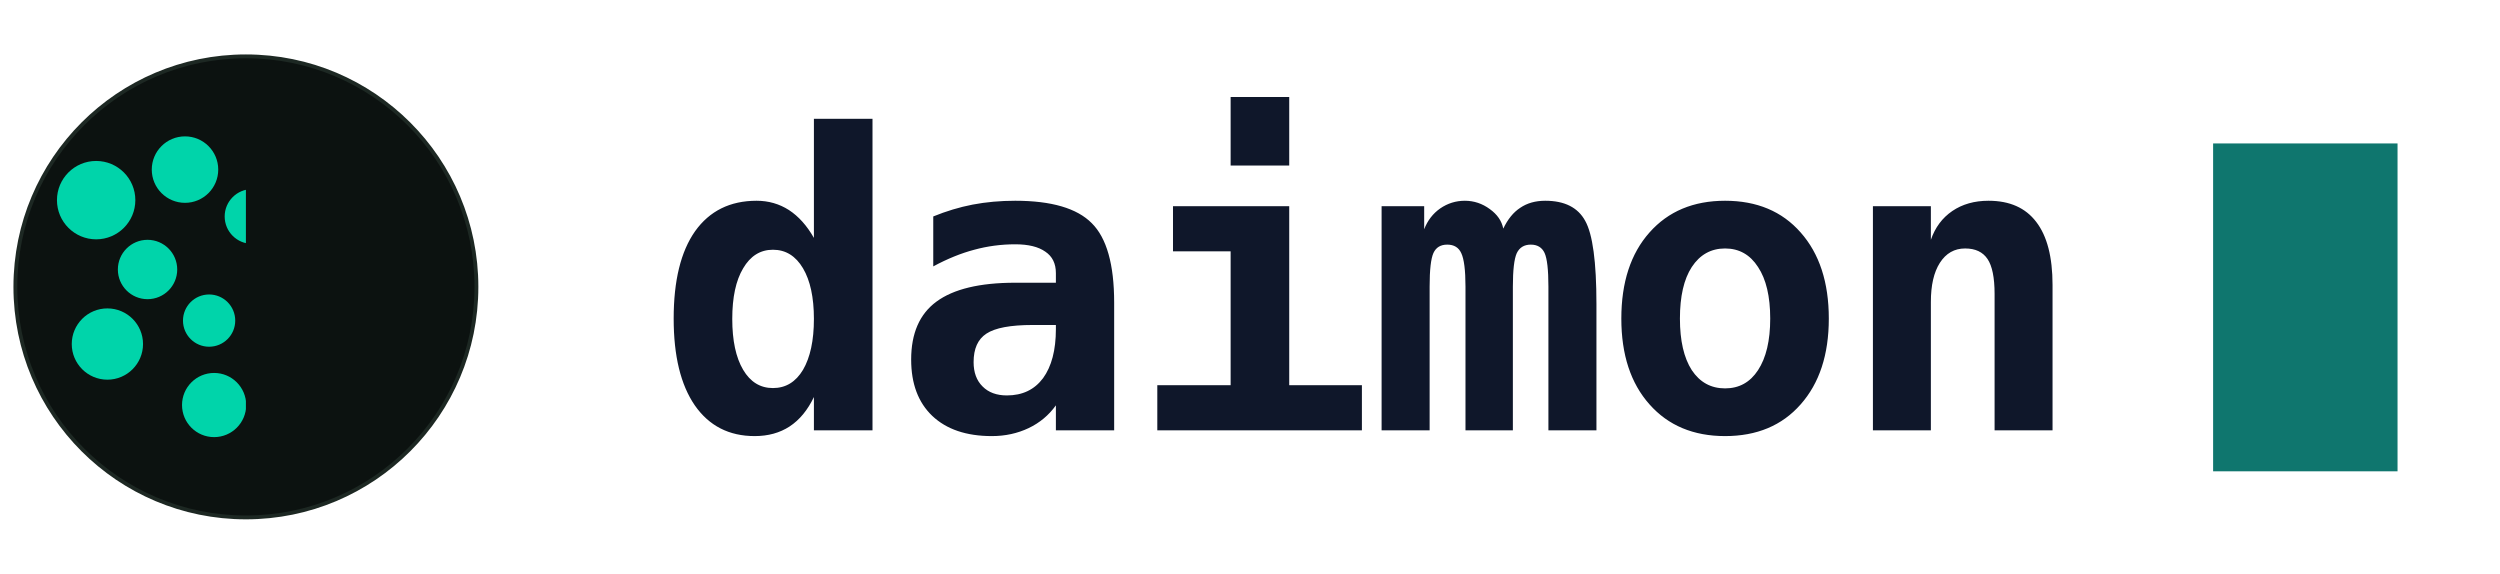
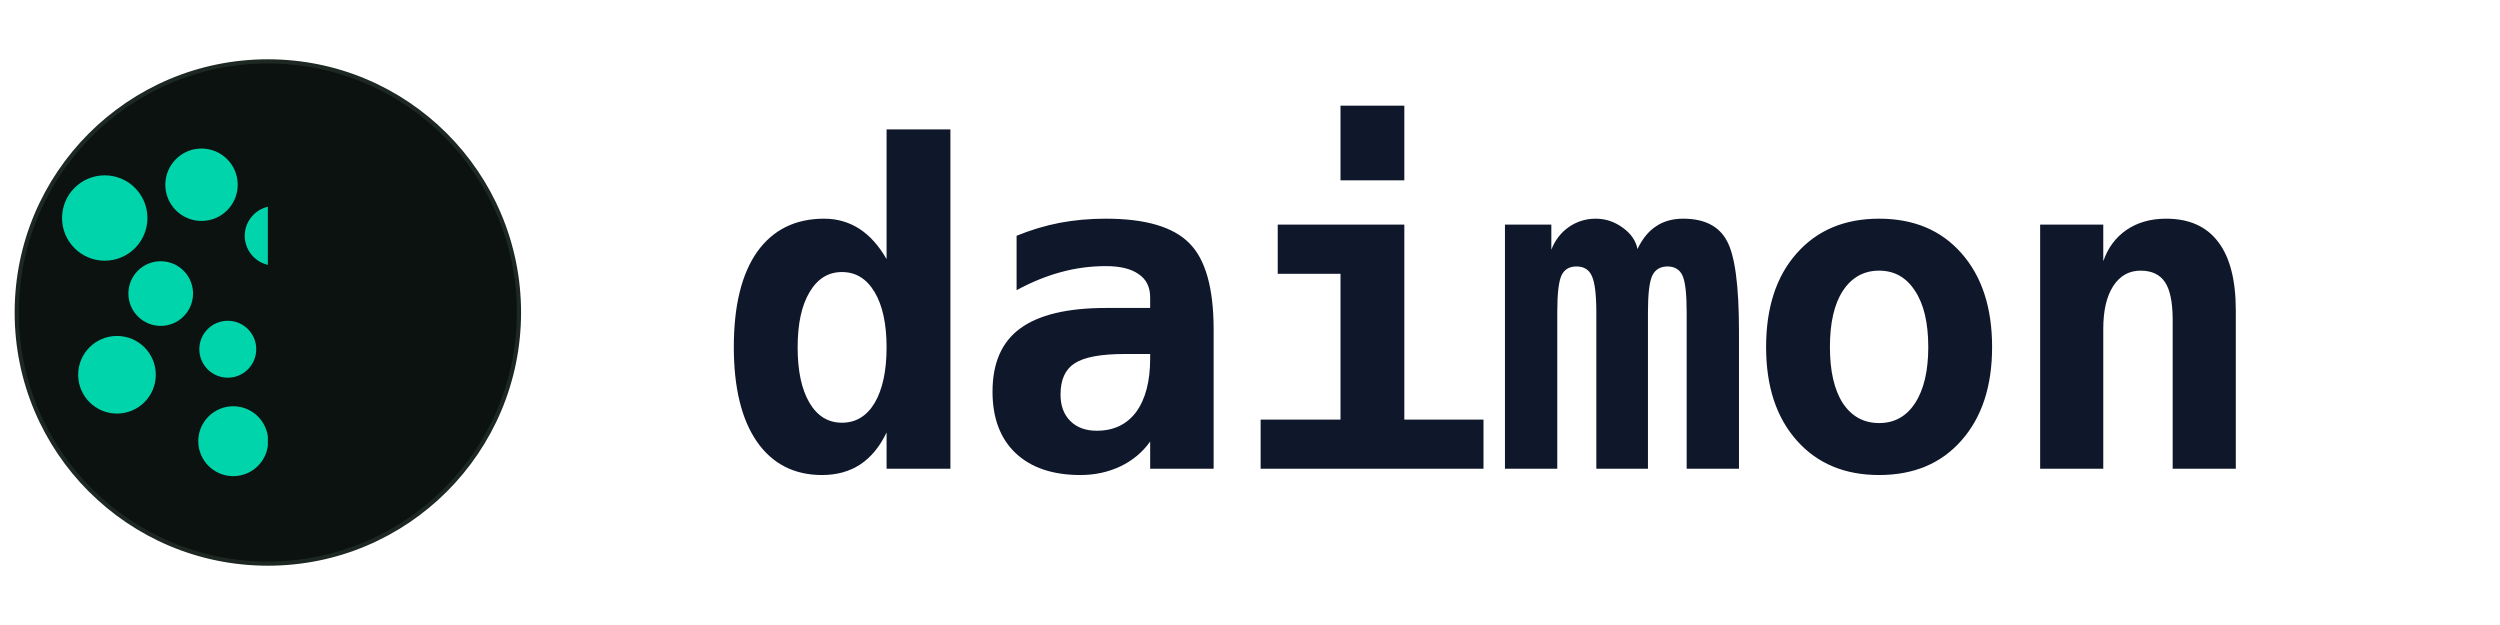
- <svg xmlns="http://www.w3.org/2000/svg" width="122" height="28" viewBox="0 0 122 28" role="img" aria-label="daimon">
+ <svg xmlns="http://www.w3.org/2000/svg" width="112" height="28" viewBox="0 0 112 28" role="img" aria-label="daimon">
  <g transform="translate(0 2) scale(0.046875)">
    <circle cx="256" cy="256" r="240" fill="#0c1210" stroke="#1d2823" stroke-width="4" />
    <defs>
      <clipPath id="L">
        <rect x="0" y="0" width="256" height="512" />
      </clipPath>
    </defs>
    <g clip-path="url(#L)">
      <circle cx="217.7" cy="291.1" r="27.2" fill="#00d4aa" />
      <circle cx="262.4" cy="182.7" r="28.5" fill="#00d4aa" />
      <circle cx="310.8" cy="327.5" r="29.7" fill="#00d4aa" />
      <circle cx="153.6" cy="237.9" r="30.9" fill="#00d4aa" />
      <circle cx="354.1" cy="193.6" r="32.2" fill="#00d4aa" />
      <circle cx="222.9" cy="379.0" r="33.4" fill="#00d4aa" />
      <circle cx="192.6" cy="133.9" r="34.6" fill="#00d4aa" />
      <circle cx="394.2" cy="306.5" r="35.8" fill="#00d4aa" />
      <circle cx="111.8" cy="315.5" r="37.1" fill="#00d4aa" />
      <circle cx="325.7" cy="107.1" r="38.3" fill="#00d4aa" />
      <circle cx="307.6" cy="420.6" r="39.5" fill="#00d4aa" />
      <circle cx="100.1" cy="165.7" r="40.8" fill="#00d4aa" />
      <circle cx="439.1" cy="215.7" r="42.0" fill="#00d4aa" />
    </g>
  </g>
  <text x="32" y="21" font-family="ui-monospace, 'SF Mono', Menlo, monospace" font-size="20" font-weight="600" fill="#0f172a" letter-spacing="-0.5">daimon</text>
-   <rect x="108" y="7" width="9" height="16" fill="#0f766e" />
</svg>
